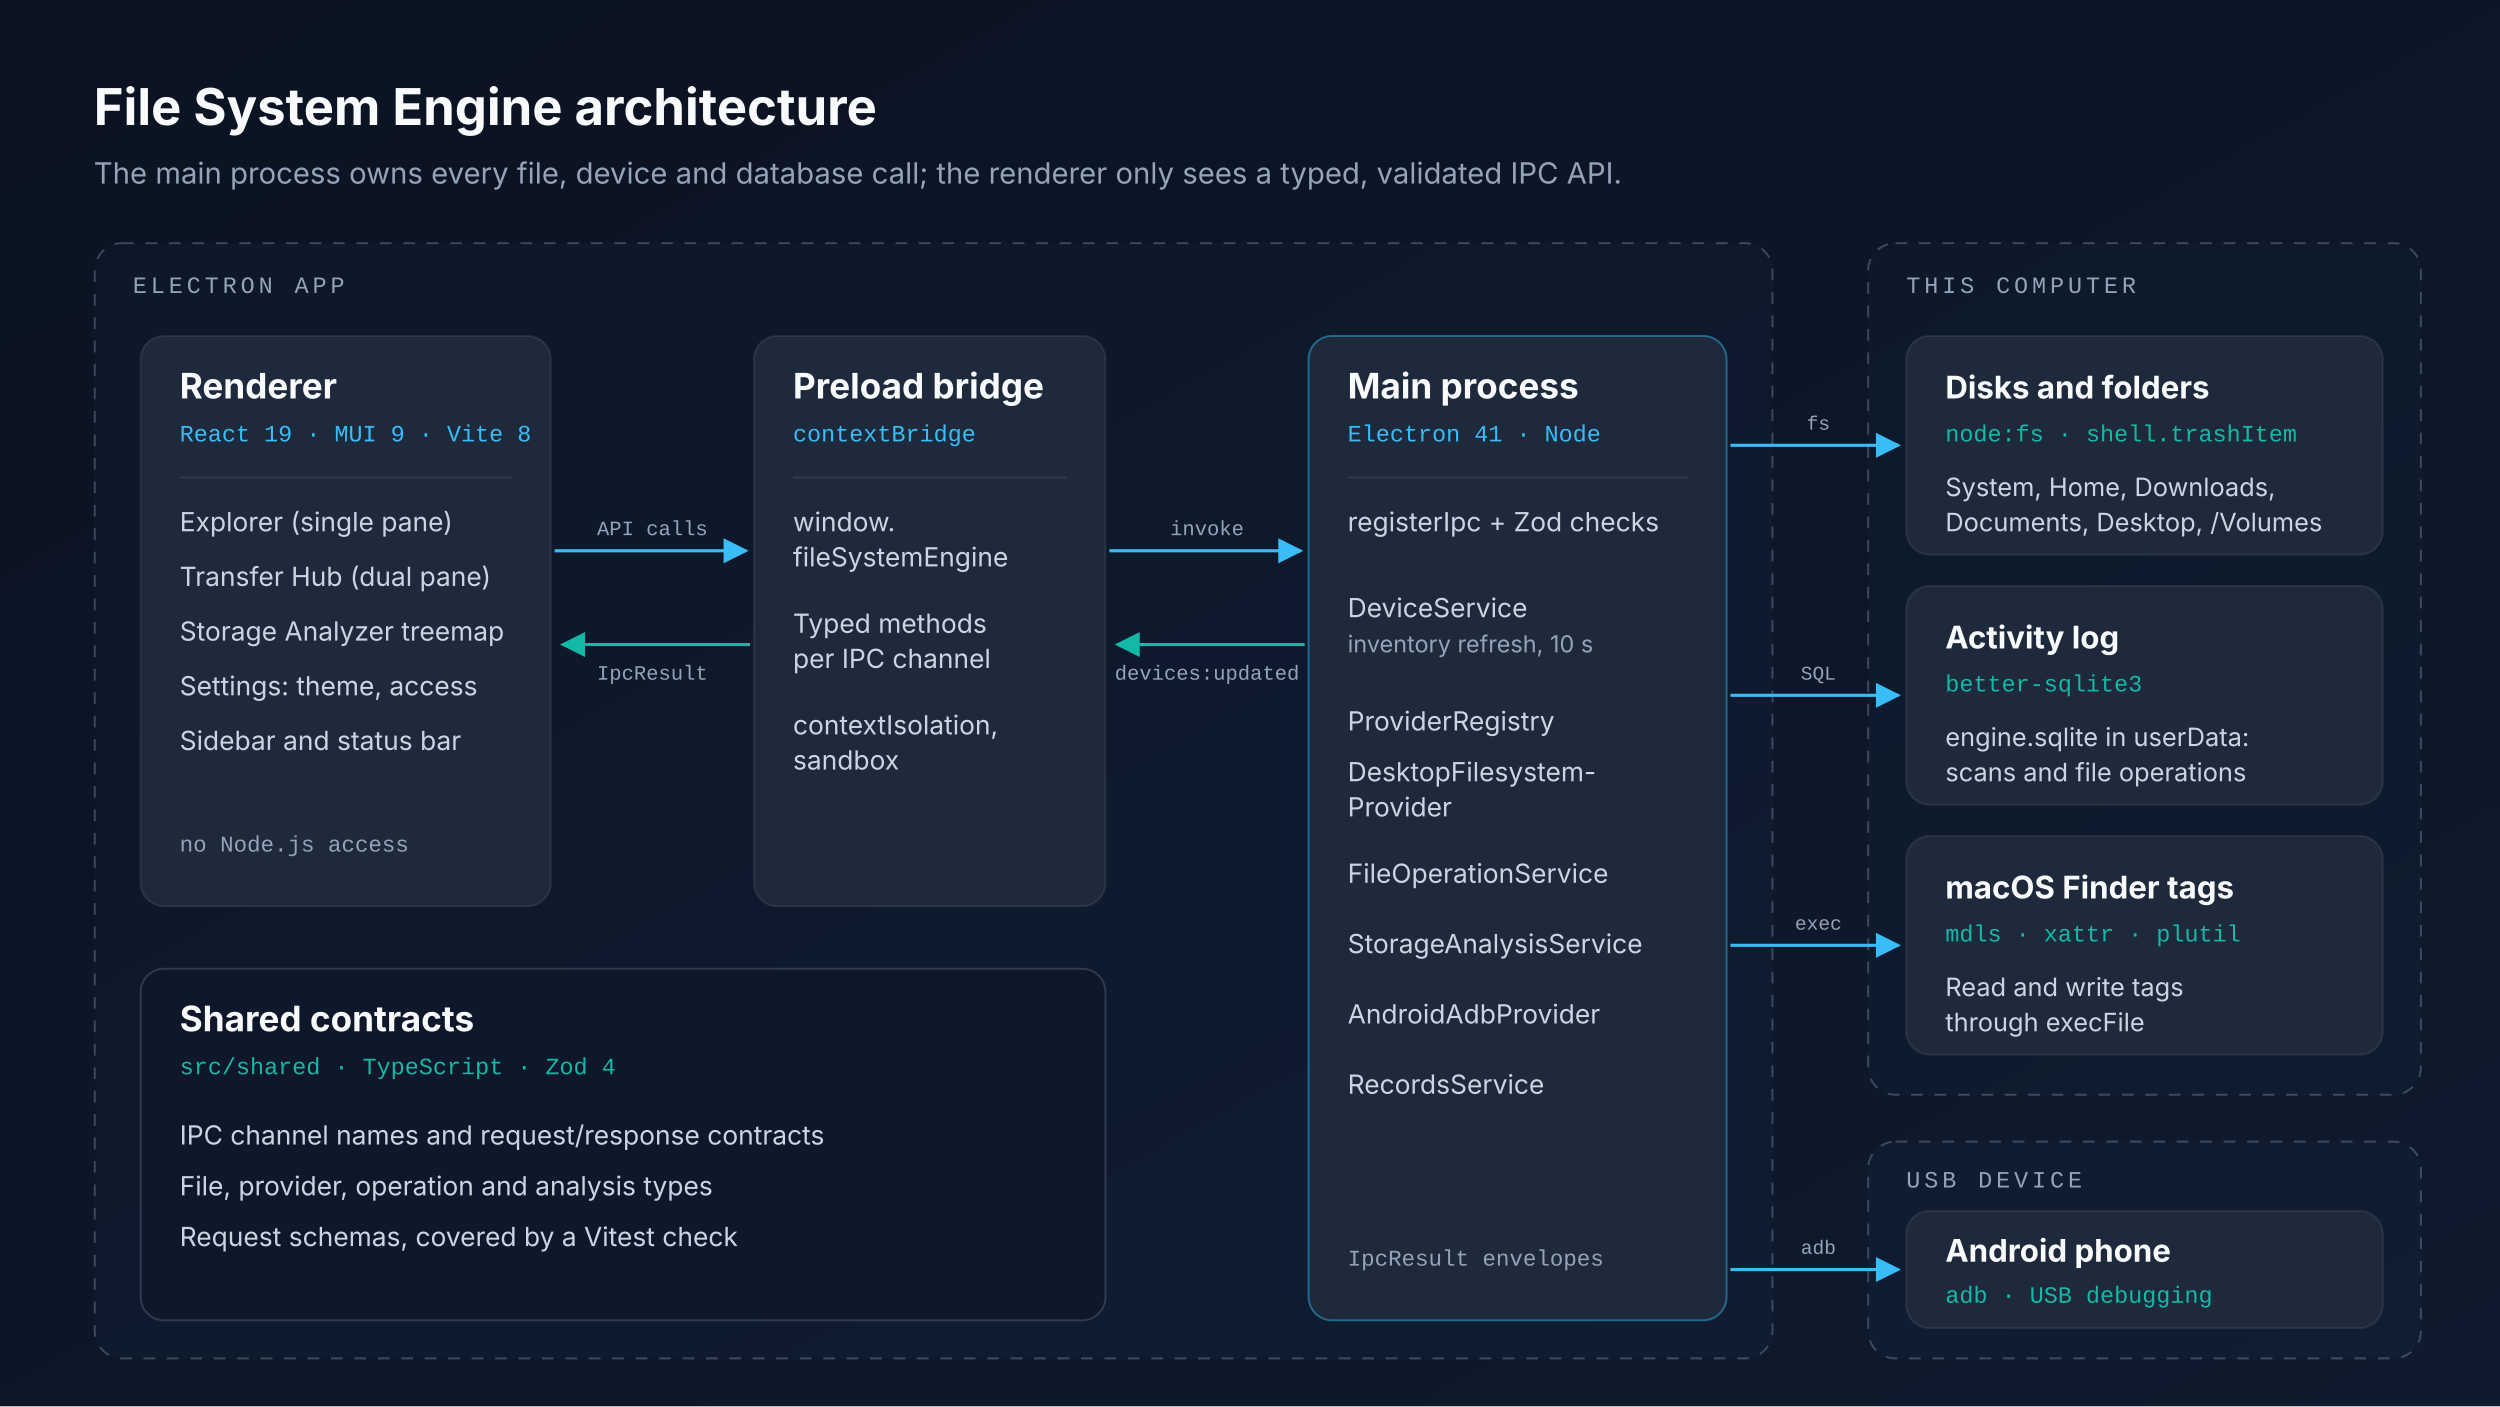
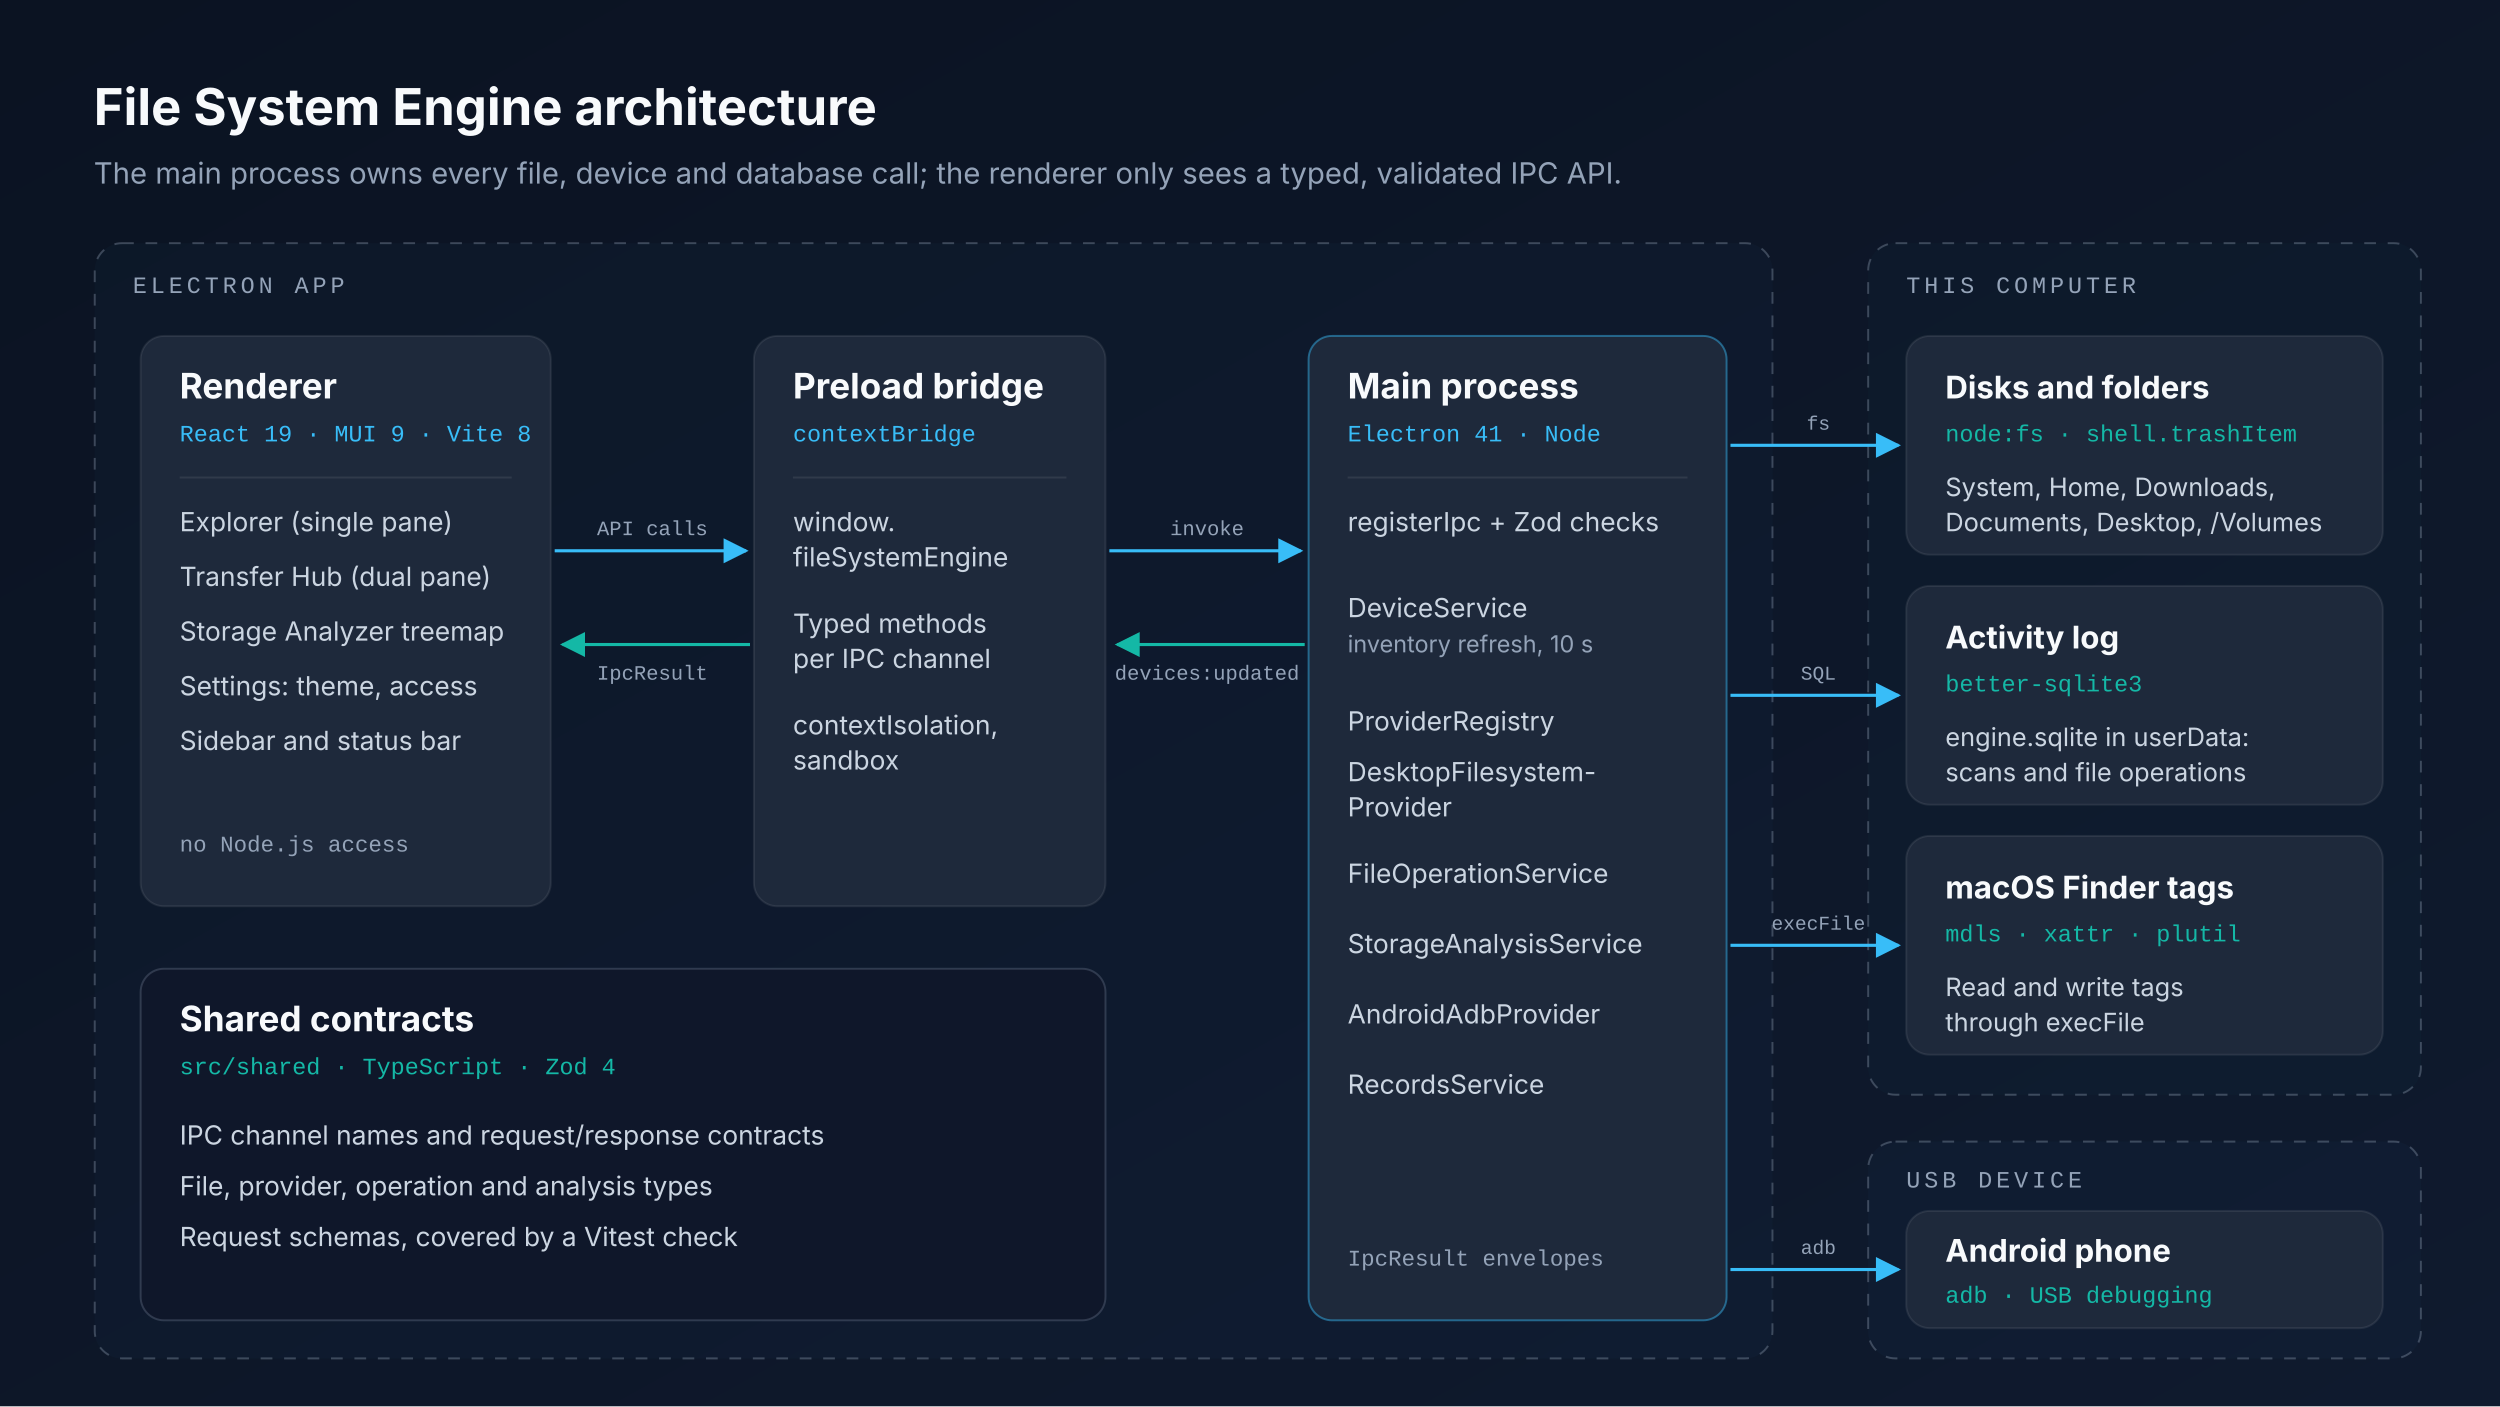
<svg xmlns="http://www.w3.org/2000/svg" width="1280" height="720" viewBox="0 0 1280 720" role="img" aria-labelledby="fsa-t fsa-d">
  <defs>
    <linearGradient id="fsa-bg" x1="0" y1="0" x2="1" y2="1">
      <stop offset="0" stop-color="#0B1322" />
      <stop offset="1" stop-color="#0F1A2E" />
    </linearGradient>
    <marker id="fsa-arrow" viewBox="0 0 10 10" refX="9" refY="5" markerWidth="8" markerHeight="8" orient="auto-start-reverse">
      <path d="M0 0L10 5L0 10z" fill="#38BDF8" />
    </marker>
    <marker id="fsa-arrow2" viewBox="0 0 10 10" refX="9" refY="5" markerWidth="8" markerHeight="8" orient="auto-start-reverse">
      <path d="M0 0L10 5L0 10z" fill="#14B8A6" />
    </marker>
  </defs>
  <rect width="1280" height="720" fill="url(#fsa-bg)" />
  <g font-family="Inter, -apple-system, BlinkMacSystemFont, 'Segoe UI', Roboto, 'Helvetica Neue', Arial, sans-serif">
    <text x="48" y="64" font-size="26" font-weight="700" fill="#F8FAFC">File System Engine architecture</text>
    <text x="48" y="94" font-size="15" fill="#94A3B8">The main process owns every file, device and database call; the renderer only sees a typed, validated IPC API.</text>
    <rect x="48.5" y="124.5" width="859" height="571" rx="14" fill="#38BDF8" fill-opacity="0.025" stroke="#94A3B8" stroke-opacity="0.35" stroke-dasharray="6 6" />
    <text x="68" y="150" font-family="ui-monospace, SFMono-Regular, Menlo, Consolas, 'Liberation Mono', monospace" font-size="12" letter-spacing="2" fill="#94A3B8">ELECTRON APP</text>
    <rect x="72" y="172" width="210" height="292" rx="12" fill="#1E293B" stroke="#FFFFFF" stroke-opacity="0.08" />
    <text x="92" y="204" font-size="18" font-weight="700" fill="#F8FAFC">Renderer</text>
    <text x="92" y="226" font-family="ui-monospace, SFMono-Regular, Menlo, Consolas, 'Liberation Mono', monospace" font-size="12" fill="#38BDF8">React 19 · MUI 9 · Vite 8</text>
    <path d="M92 244.5H262" stroke="#FFFFFF" stroke-opacity="0.08" />
    <g font-size="13.5" fill="#CBD5E1">
      <text x="92" y="272">Explorer (single pane)</text>
      <text x="92" y="300">Transfer Hub (dual pane)</text>
      <text x="92" y="328">Storage Analyzer treemap</text>
      <text x="92" y="356">Settings: theme, access</text>
      <text x="92" y="384">Sidebar and status bar</text>
    </g>
    <text x="92" y="436" font-family="ui-monospace, SFMono-Regular, Menlo, Consolas, 'Liberation Mono', monospace" font-size="11.5" fill="#94A3B8">no Node.js access</text>
    <rect x="386" y="172" width="180" height="292" rx="12" fill="#1E293B" stroke="#FFFFFF" stroke-opacity="0.08" />
    <text x="406" y="204" font-size="18" font-weight="700" fill="#F8FAFC">Preload bridge</text>
    <text x="406" y="226" font-family="ui-monospace, SFMono-Regular, Menlo, Consolas, 'Liberation Mono', monospace" font-size="12" fill="#38BDF8">contextBridge</text>
    <path d="M406 244.5H546" stroke="#FFFFFF" stroke-opacity="0.08" />
    <g font-size="13.5" fill="#CBD5E1">
      <text x="406" y="272">window.</text>
      <text x="406" y="290">fileSystemEngine</text>
      <text x="406" y="324">Typed methods</text>
      <text x="406" y="342">per IPC channel</text>
      <text x="406" y="376">contextIsolation,</text>
      <text x="406" y="394">sandbox</text>
    </g>
    <rect x="670" y="172" width="214" height="504" rx="12" fill="#1E293B" stroke="#38BDF8" stroke-opacity="0.45" />
    <text x="690" y="204" font-size="18" font-weight="700" fill="#F8FAFC">Main process</text>
    <text x="690" y="226" font-family="ui-monospace, SFMono-Regular, Menlo, Consolas, 'Liberation Mono', monospace" font-size="12" fill="#38BDF8">Electron 41 · Node</text>
    <path d="M690 244.5H864" stroke="#FFFFFF" stroke-opacity="0.08" />
    <g font-size="13.5" fill="#CBD5E1">
      <text x="690" y="272">registerIpc + Zod checks</text>
      <text x="690" y="316">DeviceService</text>
      <text x="690" y="334" font-size="12" fill="#94A3B8">inventory refresh, 10 s</text>
      <text x="690" y="374">ProviderRegistry</text>
      <text x="690" y="400">DesktopFilesystem-</text>
      <text x="690" y="418">Provider</text>
      <text x="690" y="452">FileOperationService</text>
      <text x="690" y="488">StorageAnalysisService</text>
      <text x="690" y="524">AndroidAdbProvider</text>
      <text x="690" y="560">RecordsService</text>
    </g>
    <text x="690" y="648" font-family="ui-monospace, SFMono-Regular, Menlo, Consolas, 'Liberation Mono', monospace" font-size="11.5" fill="#94A3B8">IpcResult envelopes</text>
    <rect x="72" y="496" width="494" height="180" rx="12" fill="#0F172A" stroke="#94A3B8" stroke-opacity="0.25" />
    <text x="92" y="528" font-size="18" font-weight="700" fill="#F8FAFC">Shared contracts</text>
    <text x="92" y="550" font-family="ui-monospace, SFMono-Regular, Menlo, Consolas, 'Liberation Mono', monospace" font-size="12" fill="#14B8A6">src/shared · TypeScript · Zod 4</text>
    <g font-size="13.5" fill="#CBD5E1">
      <text x="92" y="586">IPC channel names and request/response contracts</text>
      <text x="92" y="612">File, provider, operation and analysis types</text>
      <text x="92" y="638">Request schemas, covered by a Vitest check</text>
    </g>
    <g font-family="ui-monospace, SFMono-Regular, Menlo, Consolas, 'Liberation Mono', monospace" font-size="10.5" text-anchor="middle">
      <path d="M284 282H382" stroke="#38BDF8" stroke-width="1.6" marker-end="url(#fsa-arrow)" />
      <text x="334" y="274" fill="#94A3B8">API calls</text>
      <path d="M384 330H288" stroke="#14B8A6" stroke-width="1.6" marker-end="url(#fsa-arrow2)" />
      <text x="334" y="348" fill="#94A3B8">IpcResult</text>
      <path d="M568 282H666" stroke="#38BDF8" stroke-width="1.6" marker-end="url(#fsa-arrow)" />
      <text x="618" y="274" fill="#94A3B8">invoke</text>
      <path d="M668 330H572" stroke="#14B8A6" stroke-width="1.6" marker-end="url(#fsa-arrow2)" />
      <text x="618" y="348" fill="#94A3B8">devices:updated</text>
    </g>
    <rect x="956.5" y="124.5" width="283" height="436" rx="14" fill="#14B8A6" fill-opacity="0.025" stroke="#94A3B8" stroke-opacity="0.35" stroke-dasharray="6 6" />
    <text x="976" y="150" font-family="ui-monospace, SFMono-Regular, Menlo, Consolas, 'Liberation Mono', monospace" font-size="12" letter-spacing="2" fill="#94A3B8">THIS COMPUTER</text>
    <rect x="976" y="172" width="244" height="112" rx="12" fill="#1E293B" stroke="#FFFFFF" stroke-opacity="0.08" />
    <text x="996" y="204" font-size="16" font-weight="700" fill="#F8FAFC">Disks and folders</text>
    <text x="996" y="226" font-family="ui-monospace, SFMono-Regular, Menlo, Consolas, 'Liberation Mono', monospace" font-size="12" fill="#14B8A6">node:fs · shell.trashItem</text>
    <text x="996" y="254" font-size="13" fill="#CBD5E1">System, Home, Downloads,</text>
    <text x="996" y="272" font-size="13" fill="#CBD5E1">Documents, Desktop, /Volumes</text>
    <rect x="976" y="300" width="244" height="112" rx="12" fill="#1E293B" stroke="#FFFFFF" stroke-opacity="0.08" />
    <text x="996" y="332" font-size="16" font-weight="700" fill="#F8FAFC">Activity log</text>
    <text x="996" y="354" font-family="ui-monospace, SFMono-Regular, Menlo, Consolas, 'Liberation Mono', monospace" font-size="12" fill="#14B8A6">better-sqlite3</text>
    <text x="996" y="382" font-size="13" fill="#CBD5E1">engine.sqlite in userData:</text>
    <text x="996" y="400" font-size="13" fill="#CBD5E1">scans and file operations</text>
    <rect x="976" y="428" width="244" height="112" rx="12" fill="#1E293B" stroke="#FFFFFF" stroke-opacity="0.08" />
    <text x="996" y="460" font-size="16" font-weight="700" fill="#F8FAFC">macOS Finder tags</text>
    <text x="996" y="482" font-family="ui-monospace, SFMono-Regular, Menlo, Consolas, 'Liberation Mono', monospace" font-size="12" fill="#14B8A6">mdls · xattr · plutil</text>
    <text x="996" y="510" font-size="13" fill="#CBD5E1">Read and write tags</text>
    <text x="996" y="528" font-size="13" fill="#CBD5E1">through execFile</text>
    <rect x="956.5" y="584.5" width="283" height="111" rx="14" fill="#38BDF8" fill-opacity="0.025" stroke="#94A3B8" stroke-opacity="0.35" stroke-dasharray="6 6" />
    <text x="976" y="608" font-family="ui-monospace, SFMono-Regular, Menlo, Consolas, 'Liberation Mono', monospace" font-size="12" letter-spacing="2" fill="#94A3B8">USB DEVICE</text>
    <rect x="976" y="620" width="244" height="60" rx="12" fill="#1E293B" stroke="#FFFFFF" stroke-opacity="0.08" />
    <text x="996" y="646" font-size="16" font-weight="700" fill="#F8FAFC">Android phone</text>
    <text x="996" y="667" font-family="ui-monospace, SFMono-Regular, Menlo, Consolas, 'Liberation Mono', monospace" font-size="12" fill="#14B8A6">adb · USB debugging</text>
    <g font-family="ui-monospace, SFMono-Regular, Menlo, Consolas, 'Liberation Mono', monospace" font-size="10" text-anchor="middle">
      <path d="M886 228H972" stroke="#38BDF8" stroke-width="1.6" marker-end="url(#fsa-arrow)" />
      <text x="931" y="220" fill="#94A3B8">fs</text>
      <path d="M886 356H972" stroke="#38BDF8" stroke-width="1.6" marker-end="url(#fsa-arrow)" />
      <text x="931" y="348" fill="#94A3B8">SQL</text>
      <path d="M886 484H972" stroke="#38BDF8" stroke-width="1.6" marker-end="url(#fsa-arrow)" />
-       <text x="931" y="476" fill="#94A3B8">exec</text>
+       <text x="931" y="476" fill="#94A3B8">execFile</text>
      <path d="M886 650H972" stroke="#38BDF8" stroke-width="1.6" marker-end="url(#fsa-arrow)" />
      <text x="931" y="642" fill="#94A3B8">adb</text>
    </g>
  </g>
</svg>
